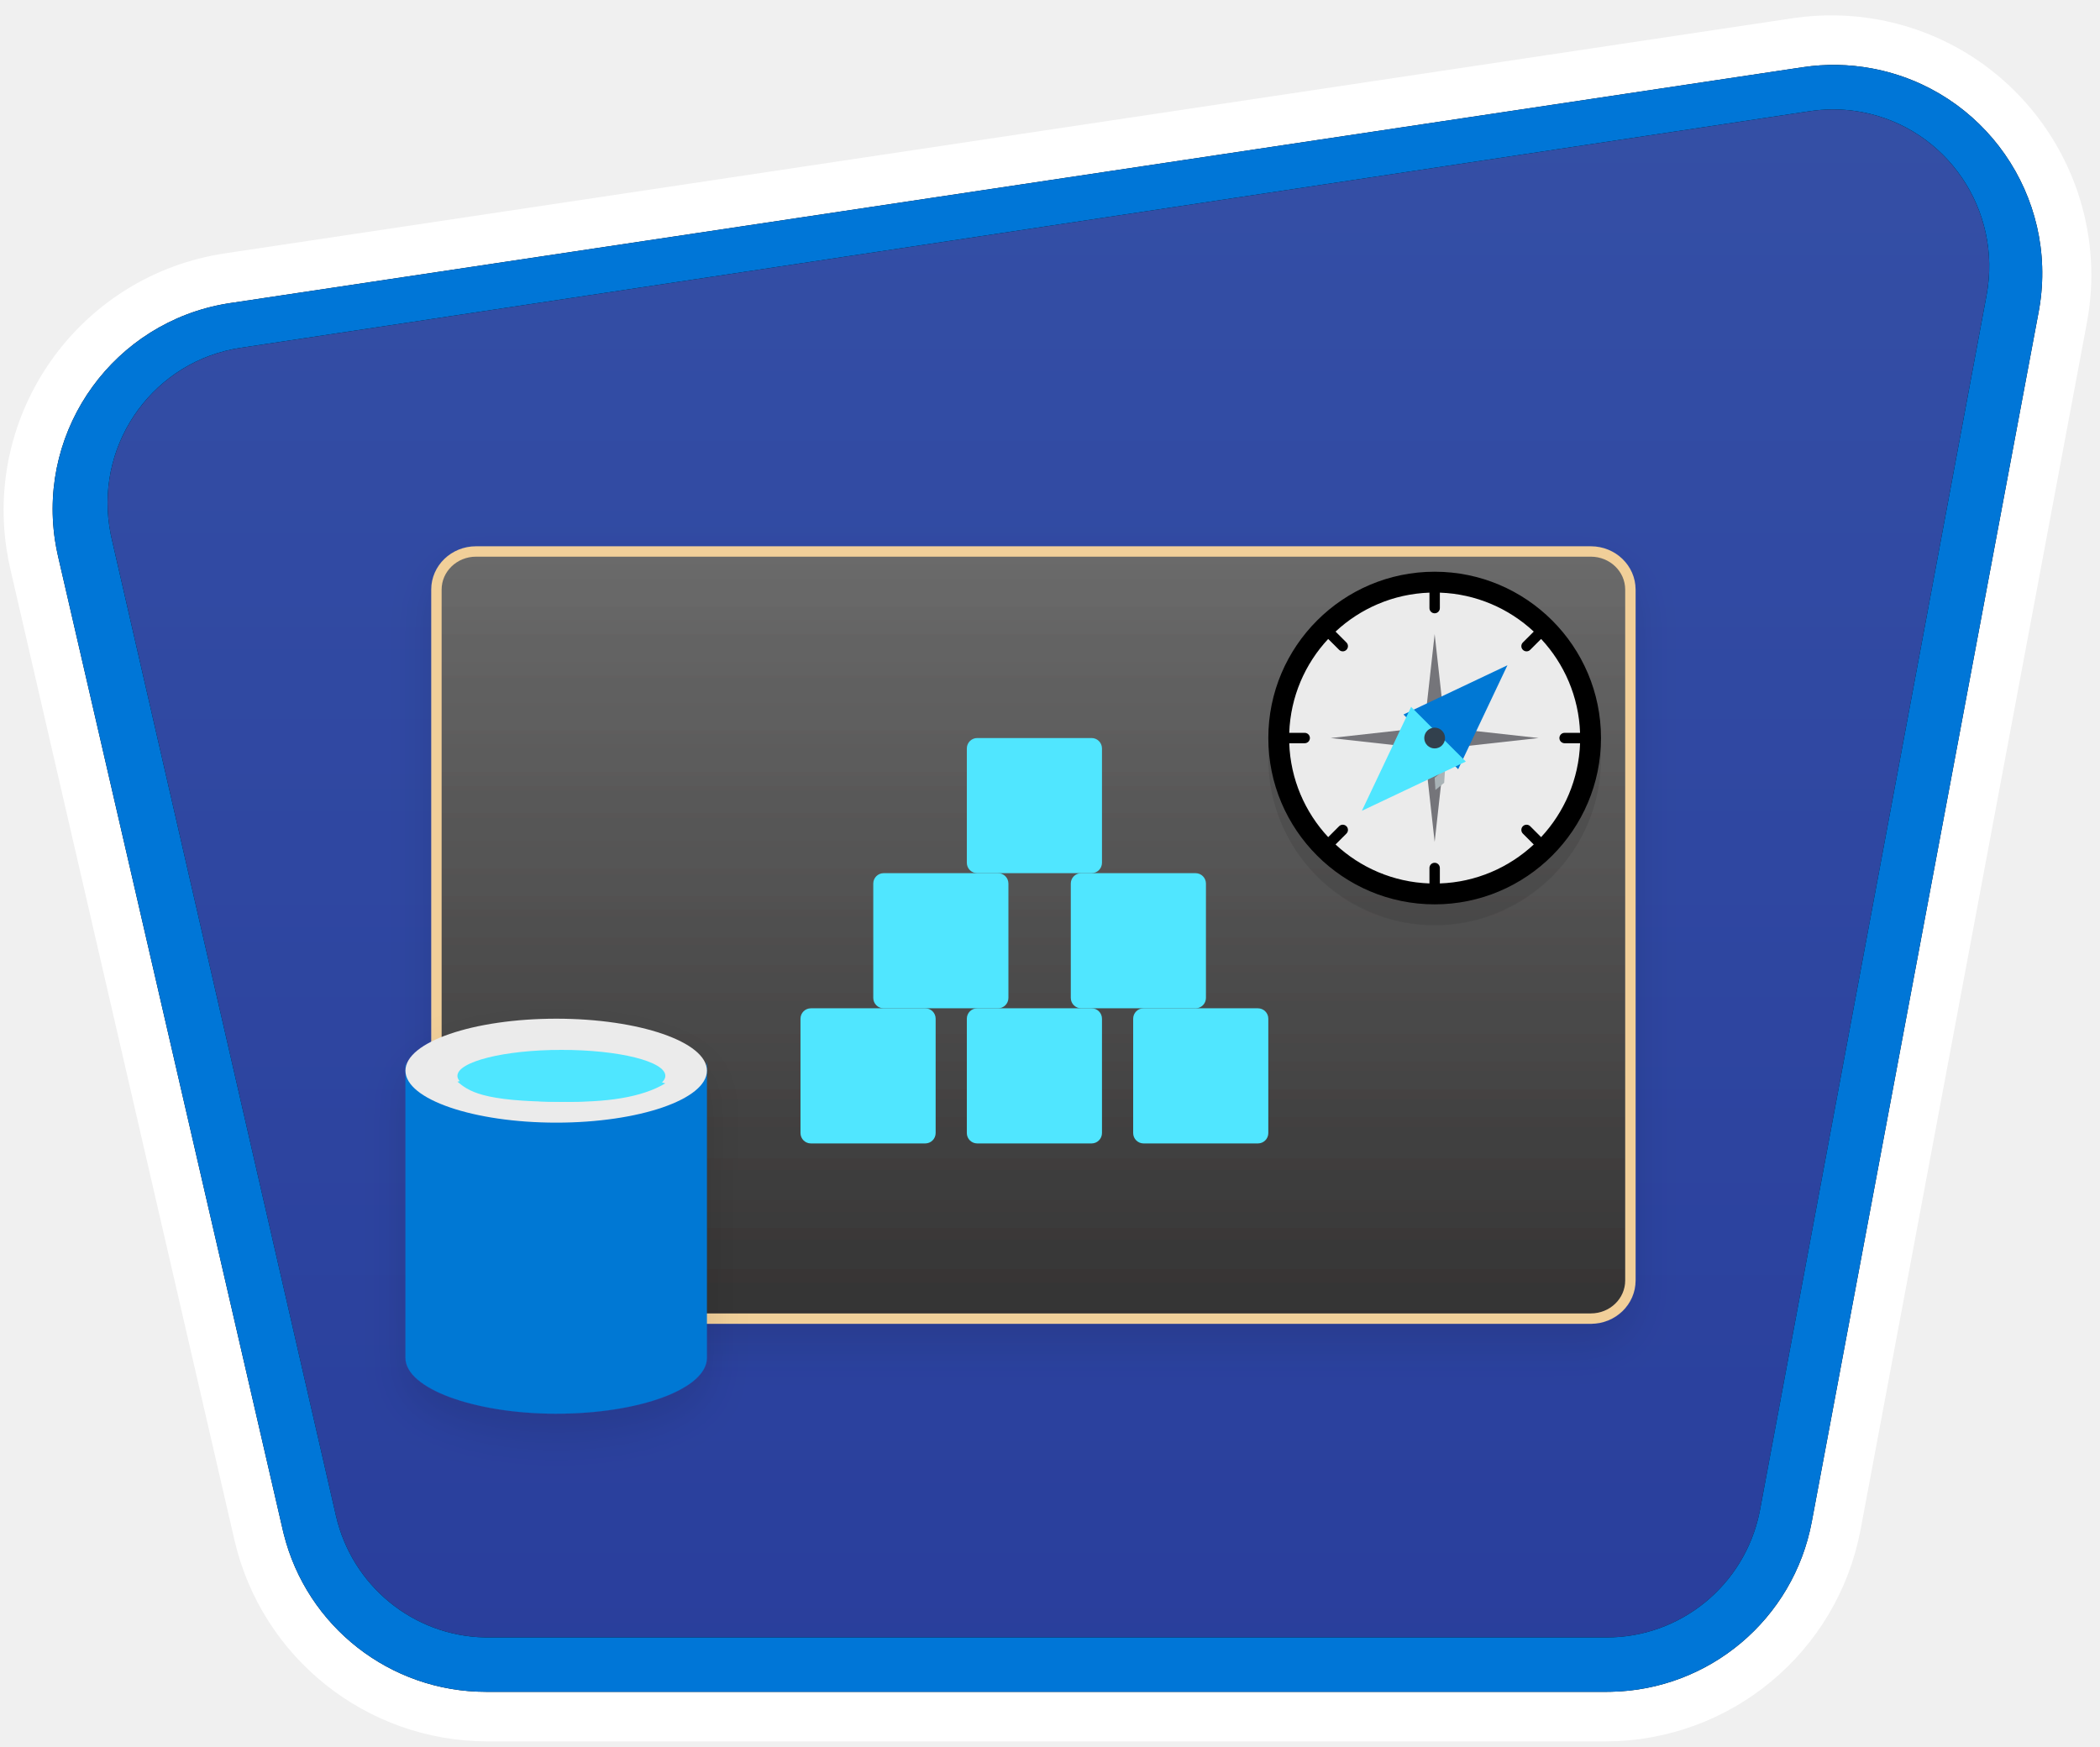
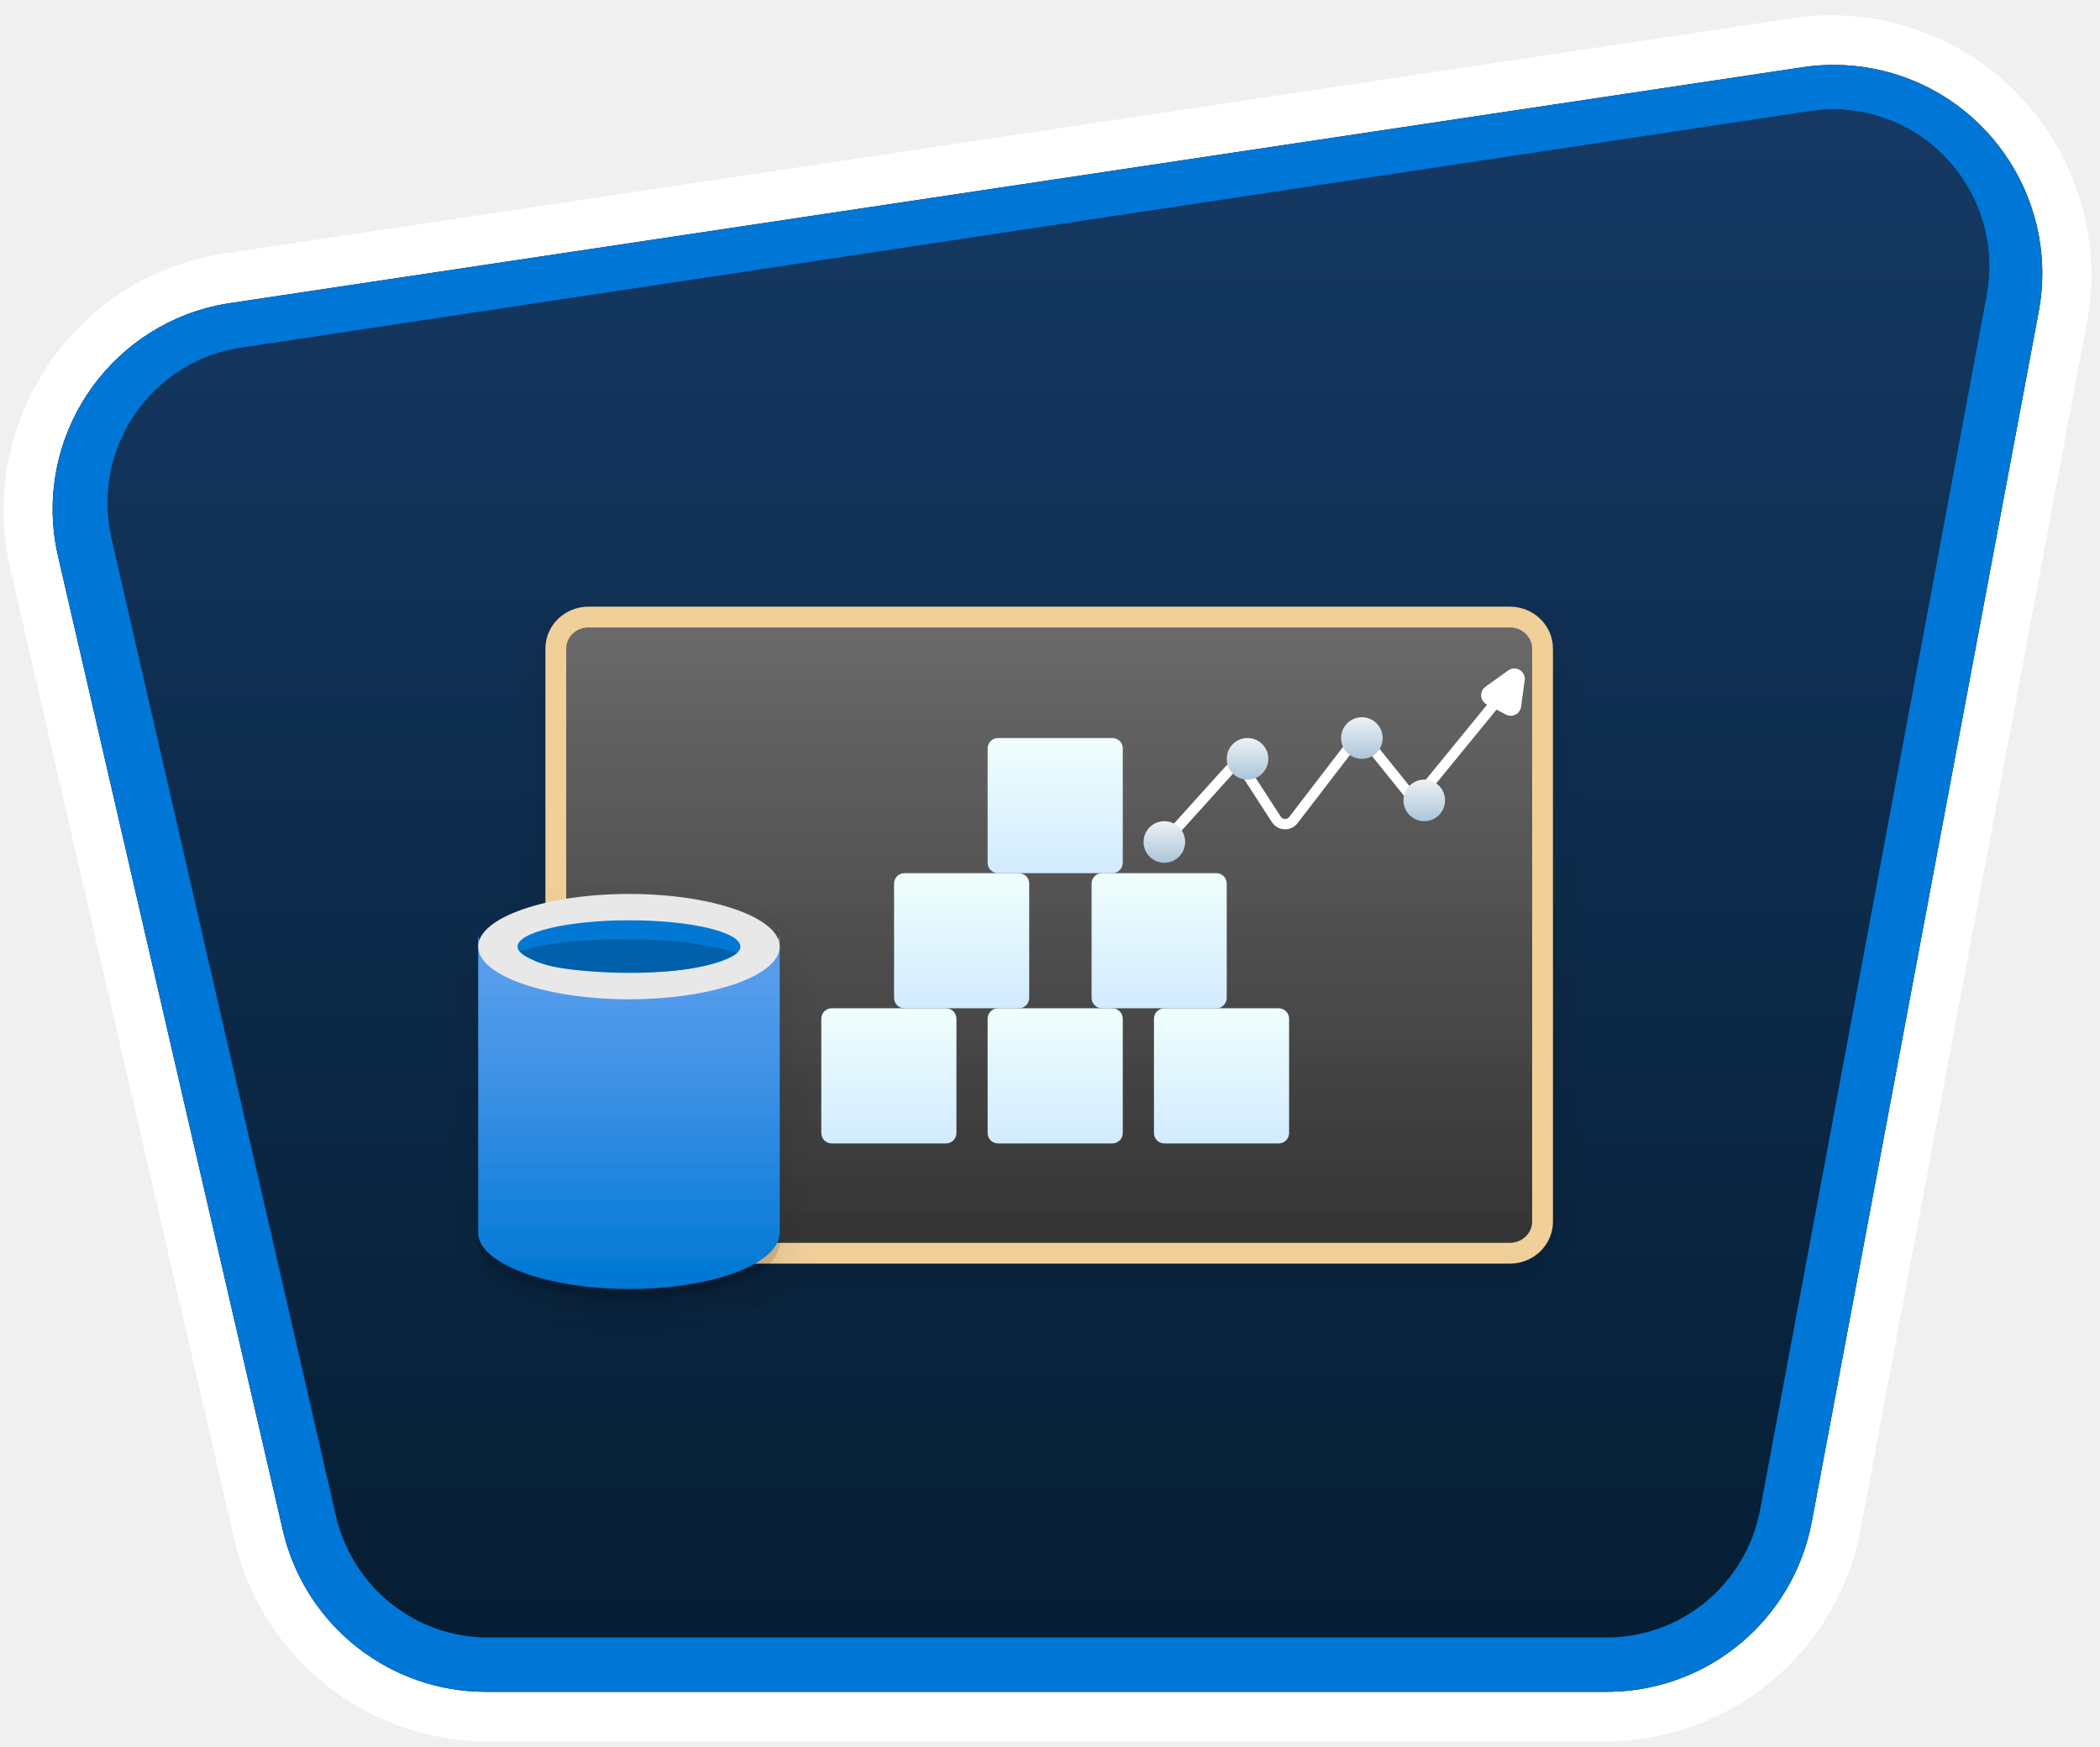
<svg xmlns="http://www.w3.org/2000/svg" xmlns:xlink="http://www.w3.org/1999/xlink" width="202px" height="168px" viewBox="0 0 202 168" version="1.1">
  <defs>
    <path d="M45.91,160 L153.401,160 C163.026,160 171.285,153.145 173.059,143.686 L194.818,27.635 C196.854,16.779 189.703,6.328 178.847,4.292 C176.651,3.881 174.403,3.84 172.194,4.171 L21.383,26.793 C10.459,28.431 2.933,38.615 4.571,49.538 C4.648,50.052 4.745,50.562 4.862,51.068 L26.422,144.497 C28.517,153.572 36.597,160 45.91,160 Z" id="path-1" />
    <linearGradient x1="50%" y1="0%" x2="50%" y2="100%" id="linearGradient-3">
-       <stop stop-color="#3550A6" offset="0%" />
-       <stop stop-color="#293E9C" offset="100%" />
+       <stop stop-color="#153A66" stop-opacity="0.997" offset="0%" />
+       <stop stop-color="#051D32" offset="100%" />
    </linearGradient>
    <path d="M169.061,0.991 C171.277,0.659 173.532,0.7 175.734,1.113 C186.508,3.133 193.643,13.417 191.814,24.181 L191.753,24.525 L169.929,140.919 C168.172,150.288 160.072,157.109 150.574,157.278 L150.213,157.281 L42.404,157.281 C33.186,157.281 25.172,151.003 22.944,142.09 L22.858,141.733 L1.234,48.027 C1.117,47.52 1.02,47.008 0.942,46.493 C-0.684,35.652 6.69,25.538 17.459,23.734 L17.804,23.68 L169.061,0.991 Z M174.75,5.309 C173.267,5.029 171.751,4.976 170.254,5.151 L169.755,5.217 L18.791,27.986 C10.59,29.223 4.939,36.91 6.169,45.156 C6.207,45.415 6.253,45.672 6.305,45.928 L6.387,46.311 L27.97,140.348 C29.517,147.087 35.414,151.893 42.263,152.047 L42.6,152.05 L150.201,152.05 C157.316,152.05 163.437,147.034 164.894,140.063 L164.959,139.735 L186.741,22.93 C188.269,14.735 182.901,6.846 174.75,5.309 Z" id="path-4" />
-     <filter x="-9.9%" y="-14.6%" width="119.8%" height="129.3%" filterUnits="objectBoundingBox" id="filter-6">
+     <filter x="-12.0%" y="-17.6%" width="124.0%" height="135.3%" filterUnits="objectBoundingBox" id="filter-6">
      <feOffset dx="0" dy="2" in="SourceAlpha" result="shadowOffsetOuter1" />
      <feGaussianBlur stdDeviation="2" in="shadowOffsetOuter1" result="shadowBlurOuter1" />
      <feColorMatrix values="0 0 0 0 0   0 0 0 0 0   0 0 0 0 0  0 0 0 0.1 0" type="matrix" in="shadowBlurOuter1" result="shadowMatrixOuter1" />
      <feMerge>
        <feMergeNode in="shadowMatrixOuter1" />
        <feMergeNode in="SourceGraphic" />
      </feMerge>
    </filter>
-     <polygon id="path-7" points="0 0.09 120.808 0.09 120.808 81.816 0 81.816" />
+     <polygon id="path-7" points="0 0.075 99.841 0.075 99.841 67.848 0 67.848" />
    <linearGradient x1="50%" y1="0.67%" x2="50%" y2="100%" id="linearGradient-9">
      <stop stop-color="#6A6A6A" offset="0%" />
      <stop stop-color="#343333" offset="100%" />
    </linearGradient>
-     <filter x="-41.4%" y="-31.6%" width="182.8%" height="163.2%" filterUnits="objectBoundingBox" id="filter-10">
+     <linearGradient x1="50%" y1="100%" x2="50%" y2="0%" id="linearGradient-10">
+       <stop stop-color="#D2EBFF" offset="0%" />
+       <stop stop-color="#F0FFFD" offset="100%" />
+     </linearGradient>
+     <linearGradient x1="50%" y1="0%" x2="50%" y2="183.068%" id="linearGradient-11">
+       <stop stop-color="#ECF2F6" offset="0%" />
+       <stop stop-color="#779FC1" offset="100%" />
+     </linearGradient>
+     <filter x="-48.3%" y="-36.8%" width="196.6%" height="173.7%" filterUnits="objectBoundingBox" id="filter-12">
      <feOffset dx="0" dy="2" in="SourceAlpha" result="shadowOffsetOuter1" />
      <feGaussianBlur stdDeviation="2" in="shadowOffsetOuter1" result="shadowBlurOuter1" />
      <feColorMatrix values="0 0 0 0 0   0 0 0 0 0   0 0 0 0 0  0 0 0 0.1 0" type="matrix" in="shadowBlurOuter1" result="shadowMatrixOuter1" />
      <feMerge>
        <feMergeNode in="shadowMatrixOuter1" />
        <feMergeNode in="SourceGraphic" />
      </feMerge>
    </filter>
-     <filter x="-12.5%" y="-12.5%" width="125.0%" height="125.0%" filterUnits="objectBoundingBox" id="filter-11">
-       <feOffset dx="0" dy="2" in="SourceAlpha" result="shadowOffsetOuter1" />
-       <feColorMatrix values="0 0 0 0 0   0 0 0 0 0   0 0 0 0 0  0 0 0 0.096 0" type="matrix" in="shadowOffsetOuter1" result="shadowMatrixOuter1" />
+     <filter x="-8.6%" y="-6.6%" width="117.2%" height="113.2%" filterUnits="objectBoundingBox" id="filter-13">
+       <feOffset dx="0" dy="1" in="SourceAlpha" result="shadowOffsetOuter1" />
+       <feColorMatrix values="0 0 0 0 0   0 0 0 0 0   0 0 0 0 0  0 0 0 0.12 0" type="matrix" in="shadowOffsetOuter1" result="shadowMatrixOuter1" />
      <feMerge>
        <feMergeNode in="shadowMatrixOuter1" />
        <feMergeNode in="SourceGraphic" />
      </feMerge>
    </filter>
+     <linearGradient x1="50%" y1="97.569%" x2="50%" y2="-5.31%" id="linearGradient-14">
+       <stop stop-color="#0078D4" offset="0%" />
+       <stop stop-color="#1380DA" offset="16%" />
+       <stop stop-color="#3C91E5" offset="53%" />
+       <stop stop-color="#559CEC" offset="82%" />
+       <stop stop-color="#5EA0EF" offset="100%" />
+     </linearGradient>
  </defs>
  <g id="Badges" stroke="none" stroke-width="1" fill="none" fill-rule="evenodd">
-     <g id="Explore-relational-data-in-Azure" transform="translate(-109, -47)">
-       <g id="Explore-relational-data-in-Azure/explore-relational-data-in-azure" transform="translate(148, 80)">
-         <g id="Trophy-Plates/Trailhead" transform="translate(12, 0)">
+     <g id="Microsoft-Azure-Data-Fundamentals" transform="translate(-109, -47)">
+       <g id="Microsoft-Azure-Data-Fundamentals/Microsoft-Azure-Data-Fundamentals" transform="translate(155, 80)">
+         <g id="Trophy-Plates/Trailhead" transform="translate(5, 0)">
          <g id="BG" transform="translate(-50, -30.4748)">
            <mask id="mask-2" fill="white">
              <use xlink:href="#path-1" />
            </mask>
            <path stroke="#FFFFFF" stroke-width="5" d="M21.012,24.32 C14.868,25.242 9.678,28.567 6.256,33.197 C2.833,37.828 1.177,43.764 2.099,49.909 C2.185,50.487 2.295,51.061 2.426,51.631 L23.986,145.059 C25.164,150.164 28.026,154.524 31.903,157.608 C35.78,160.692 40.672,162.5 45.91,162.5 L153.401,162.5 C158.815,162.5 163.845,160.572 167.771,157.314 C171.697,154.056 174.518,149.467 175.516,144.146 L197.276,28.096 C198.421,21.989 196.982,15.997 193.73,11.244 C190.479,6.492 185.414,2.98 179.307,1.835 C176.838,1.372 174.308,1.326 171.823,1.699 L21.012,24.32 Z" />
-             <g id="Colors/Microsoft-365/BG-Gradient-4" mask="url(#mask-2)" fill="url(#linearGradient-3)">
+             <g id="Colors/Microsoft-365/BG-Gradient-5" mask="url(#mask-2)" fill="url(#linearGradient-3)">
              <g transform="translate(0, -0)" id="Rectangle">
                <rect x="0" y="0" width="200" height="160" />
              </g>
            </g>
          </g>
          <g id="Border" transform="translate(-46.65294, -27.5252)">
            <mask id="mask-5" fill="white">
              <use xlink:href="#path-4" />
            </mask>
            <use fill="#000000" fill-rule="nonzero" xlink:href="#path-4" />
            <g id="Colors/Microsoft-365/Border" mask="url(#mask-5)" fill="#0076D7">
              <g transform="translate(-3.347057, -2.94961)" id="Microsoft-365/Border">
                <rect x="0" y="0" width="200" height="164" />
              </g>
            </g>
          </g>
        </g>
-         <g id="chalk-board-" filter="url(#filter-6)" transform="translate(0, 16)">
+         <g id="chalk-board----" filter="url(#filter-6)" transform="translate(5, 23)">
          <g id="Group-17">
            <g id="Group-7">
              <g id="Group-3">
                <mask id="mask-8" fill="white">
                  <use xlink:href="#path-7" />
                </mask>
                <g id="Clip-2" />
-                 <path d="M114.024,4.053 C116.125,4.053 117.828,5.695 117.828,7.72 L117.828,74.186 C117.828,76.212 116.125,77.853 114.024,77.853 L6.784,77.853 C4.683,77.853 2.98,76.212 2.98,74.186 L2.98,7.72 C2.98,5.695 4.683,4.053 6.784,4.053 L114.024,4.053 Z" id="Fill-1" stroke="#F1CF99" fill="url(#linearGradient-9)" mask="url(#mask-8)" />
+                 <path d="M94.235,3.361 C95.971,3.361 97.378,4.723 97.378,6.402 L97.378,61.52 C97.378,63.2 95.971,64.561 94.235,64.561 L5.606,64.561 C3.87,64.561 2.463,63.2 2.463,61.52 L2.463,6.402 C2.463,4.723 3.87,3.361 5.606,3.361 L94.235,3.361 Z" id="Fill-1" stroke="#F1CF99" stroke-width="2" fill="url(#linearGradient-9)" mask="url(#mask-8)" />
              </g>
            </g>
          </g>
        </g>
-         <g id="Rectangle-" transform="translate(38, 38)" fill="#50E6FF">
+         <g id="Rectangle--" transform="translate(33, 38)" fill="url(#linearGradient-10)">
          <rect id="Rectangle-Copy-24" x="16" y="26" width="13" height="13" rx="1" />
          <rect id="Rectangle-Copy-25" x="32" y="26" width="13" height="13" rx="1" />
          <rect id="Rectangle-Copy-26" x="0" y="26" width="13" height="13" rx="1" />
          <rect id="Rectangle-Copy-27" x="7" y="13" width="13" height="13" rx="1" />
          <rect id="Rectangle-Copy-28" x="26" y="13" width="13" height="13" rx="1" />
          <rect id="Rectangle-Copy-29" x="16" y="0" width="13" height="13" rx="1" />
        </g>
-         <g id="Database" filter="url(#filter-10)" transform="translate(0, 65)" fill-rule="nonzero">
-           <path d="M14.516,9.374 C6.488,9.374 0,6.973 0,4 L0,32.626 C0,35.561 6.554,37.962 14.32,38 L14.516,38 C22.512,38 29,35.599 29,32.626 L29,4 C29,6.973 22.512,9.374 14.516,9.374 Z" id="Path" fill="#0078D4" />
-           <path d="M29,5 C29,7.766 22.446,10 14.516,10 C6.586,10 0,7.766 0,5 C0,2.234 6.554,0 14.516,0 C22.479,0 29,2.234 29,5" id="Path" fill="#EBEBEB" />
-           <path d="M15.015,8 C9.507,8 5,6.861 5,5.5 C5,4.139 9.477,3 15.015,3 C20.552,3 25,4.111 25,5.5 C25,6.861 20.523,8 15.015,8 Z" id="Path" fill="#50E6FF" />
-           <path d="M5,6.06 C6.026,6.906 7.271,7.997 15.028,7.993 C19.29,8.062 22.689,7.602 25,6.221 C22.061,5.336 18.08,4.942 15.028,5.014 C11.976,4.937 7.938,5.17 5,6.06 Z" id="Path" fill="#50E6FF" />
+         <g id="Group-23" transform="translate(64, 28)">
+           <path d="M2,20 L8.212,13.111 C8.582,12.701 9.214,12.668 9.624,13.038 C9.689,13.097 9.746,13.163 9.794,13.236 L12.776,17.831 C13.076,18.295 13.696,18.426 14.159,18.126 C14.254,18.064 14.338,17.986 14.408,17.896 L20.063,10.534 C20.4,10.096 21.028,10.013 21.466,10.35 C21.529,10.398 21.586,10.454 21.636,10.516 L25.332,15.111 C25.679,15.541 26.308,15.61 26.738,15.264 C26.792,15.22 26.842,15.171 26.886,15.117 L33.614,6.887 C33.626,6.874 33.636,6.86 33.647,6.846 L35,5 L35,5" id="Path-37" stroke="#FFFFFF" />
+           <circle id="Oval" fill="url(#linearGradient-11)" fill-rule="nonzero" cx="2" cy="20" r="2" />
+           <circle id="Oval-Copy-7" fill="url(#linearGradient-11)" fill-rule="nonzero" cx="27" cy="16" r="2" />
+           <circle id="Oval-Copy-8" fill="url(#linearGradient-11)" fill-rule="nonzero" cx="21" cy="10" r="2" />
+           <circle id="Oval-Copy-9" fill="url(#linearGradient-11)" fill-rule="nonzero" cx="10" cy="12" r="2" />
+           <path d="M34.56,3.726 L33.398,6.168 C33.161,6.667 33.373,7.263 33.872,7.5 C34.011,7.567 34.165,7.6 34.319,7.597 L36.416,7.559 C36.968,7.549 37.408,7.093 37.398,6.541 C37.396,6.423 37.373,6.307 37.33,6.197 L36.395,3.793 C36.194,3.278 35.615,3.023 35.1,3.224 C34.862,3.316 34.669,3.496 34.56,3.726 Z" id="Path-22" fill="#FFFFFF" transform="translate(35.27715, 4.630185) rotate(29) translate(-35.27715, -4.630185) " />
        </g>
-         <g id="Compass-" filter="url(#filter-11)" transform="translate(83, 22)">
-           <path d="M31,16 C31,24.284 24.284,31 16,31 C7.716,31 1,24.284 1,16 C1,7.716 7.716,1 16,1 C24.284,1 31,7.716 31,16" id="Fill-49" fill="#EBEBEB" />
-           <path d="M26.24,25.533 L25.192,24.485 C24.997,24.29 24.68,24.29 24.485,24.485 C24.29,24.68 24.29,24.997 24.485,25.192 L25.533,26.24 C23.145,28.464 19.983,29.864 16.5,29.988 L16.5,28.5 C16.5,28.224 16.276,28 16,28 C15.723,28 15.5,28.224 15.5,28.5 L15.5,29.988 C12.017,29.864 8.854,28.464 6.467,26.24 L7.514,25.192 C7.71,24.997 7.71,24.68 7.514,24.485 C7.319,24.29 7.003,24.29 6.808,24.485 L5.76,25.533 C3.536,23.145 2.135,19.983 2.013,16.5 L3.5,16.5 C3.776,16.5 4,16.276 4,16 C4,15.723 3.776,15.5 3.5,15.5 L2.013,15.5 C2.135,12.017 3.536,8.854 5.76,6.467 L6.808,7.514 C6.905,7.612 7.033,7.661 7.161,7.661 C7.289,7.661 7.417,7.612 7.514,7.514 C7.71,7.319 7.71,7.003 7.514,6.808 L6.467,5.76 C8.854,3.536 12.017,2.135 15.5,2.013 L15.5,3.5 C15.5,3.776 15.723,4 16,4 C16.276,4 16.5,3.776 16.5,3.5 L16.5,2.013 C19.983,2.135 23.145,3.536 25.533,5.76 L24.485,6.808 C24.29,7.003 24.29,7.319 24.485,7.514 C24.583,7.612 24.711,7.661 24.839,7.661 C24.967,7.661 25.095,7.612 25.192,7.514 L26.24,6.467 C28.464,8.854 29.864,12.017 29.988,15.5 L28.5,15.5 C28.224,15.5 28,15.723 28,16 C28,16.276 28.224,16.5 28.5,16.5 L29.988,16.5 C29.864,19.983 28.464,23.145 26.24,25.533 Z M16,0 C7.178,0 0,7.178 0,16 C0,24.823 7.178,32 16,32 C24.822,32 32,24.823 32,16 C32,7.178 24.822,0 16,0 L16,0 Z" id="Fill-55" fill="#000000" />
-           <polyline id="Fill-56" fill="#75757A" points="17 15 15 15 16 6 17 15" />
-           <polyline id="Fill-57" fill="#75757A" points="17 17 17 15 26 16 17 17" />
-           <polyline id="Fill-58" fill="#75757A" points="15 15 15 17 6 16 15 15" />
-           <polyline id="Fill-59" fill="#75757A" points="15 17 17 17 16 26 15 17" />
-           <polyline id="Fill-60" fill="#0078D4" points="18.263 19 13 13.737 23 9 18.263 19" />
-           <polyline id="Fill-61" fill="#A9B3B6" points="16 19.825 16.075 21 16.917 20.305 17 19 16 19.825" />
-           <polyline id="Fill-62" fill="#50E6FF" points="13.737 13 19 18.263 9 23 13.737 13" />
-           <path d="M17,16 C17,16.552 16.552,17 16,17 C15.447,17 15,16.552 15,16 C15,15.448 15.447,15 16,15 C16.552,15 17,15.448 17,16" id="Fill-65" fill="#30404D" />
+         <g id="Database" filter="url(#filter-12)" transform="translate(0, 53)" fill-rule="nonzero">
+           <g id="Group-2">
+             <g id="Icon-databases-133-Azure-Database-Migration-Services" filter="url(#filter-13)">
+               <path d="M14.516,9.206 C6.488,9.206 0,6.791 0,3.8 L0,32.594 C0,35.546 6.554,37.962 14.32,38 L14.516,38 C22.512,38 29,35.585 29,32.594 L29,3.8 C29,6.791 22.512,9.206 14.516,9.206 Z" id="Path" fill="url(#linearGradient-14)" />
+               <path d="M29,5.067 C29,7.87 22.446,10.133 14.516,10.133 C6.586,10.133 0,7.87 0,5.067 C0,2.264 6.554,0 14.516,0 C22.479,0 29,2.264 29,5.067" id="Path" fill="#E8E8E8" />
+               <path d="M14.516,7.6 C8.613,7.6 3.783,6.446 3.783,5.067 C3.783,3.687 8.581,2.533 14.516,2.533 C20.451,2.533 25.217,3.659 25.217,5.067 C25.217,6.446 20.419,7.6 14.516,7.6 Z" id="Path" fill="#0078D4" />
+               <path d="M4.005,5.491 C5.079,6.382 6.382,7.53 14.5,7.527 C18.96,7.599 22.517,7.114 24.936,5.66 C21.86,4.729 17.694,4.315 14.5,4.39 C11.306,4.309 7.08,4.554 4.005,5.491 Z" id="Path" fill="#0060A9" />
+             </g>
+           </g>
        </g>
      </g>
    </g>
  </g>
</svg>
